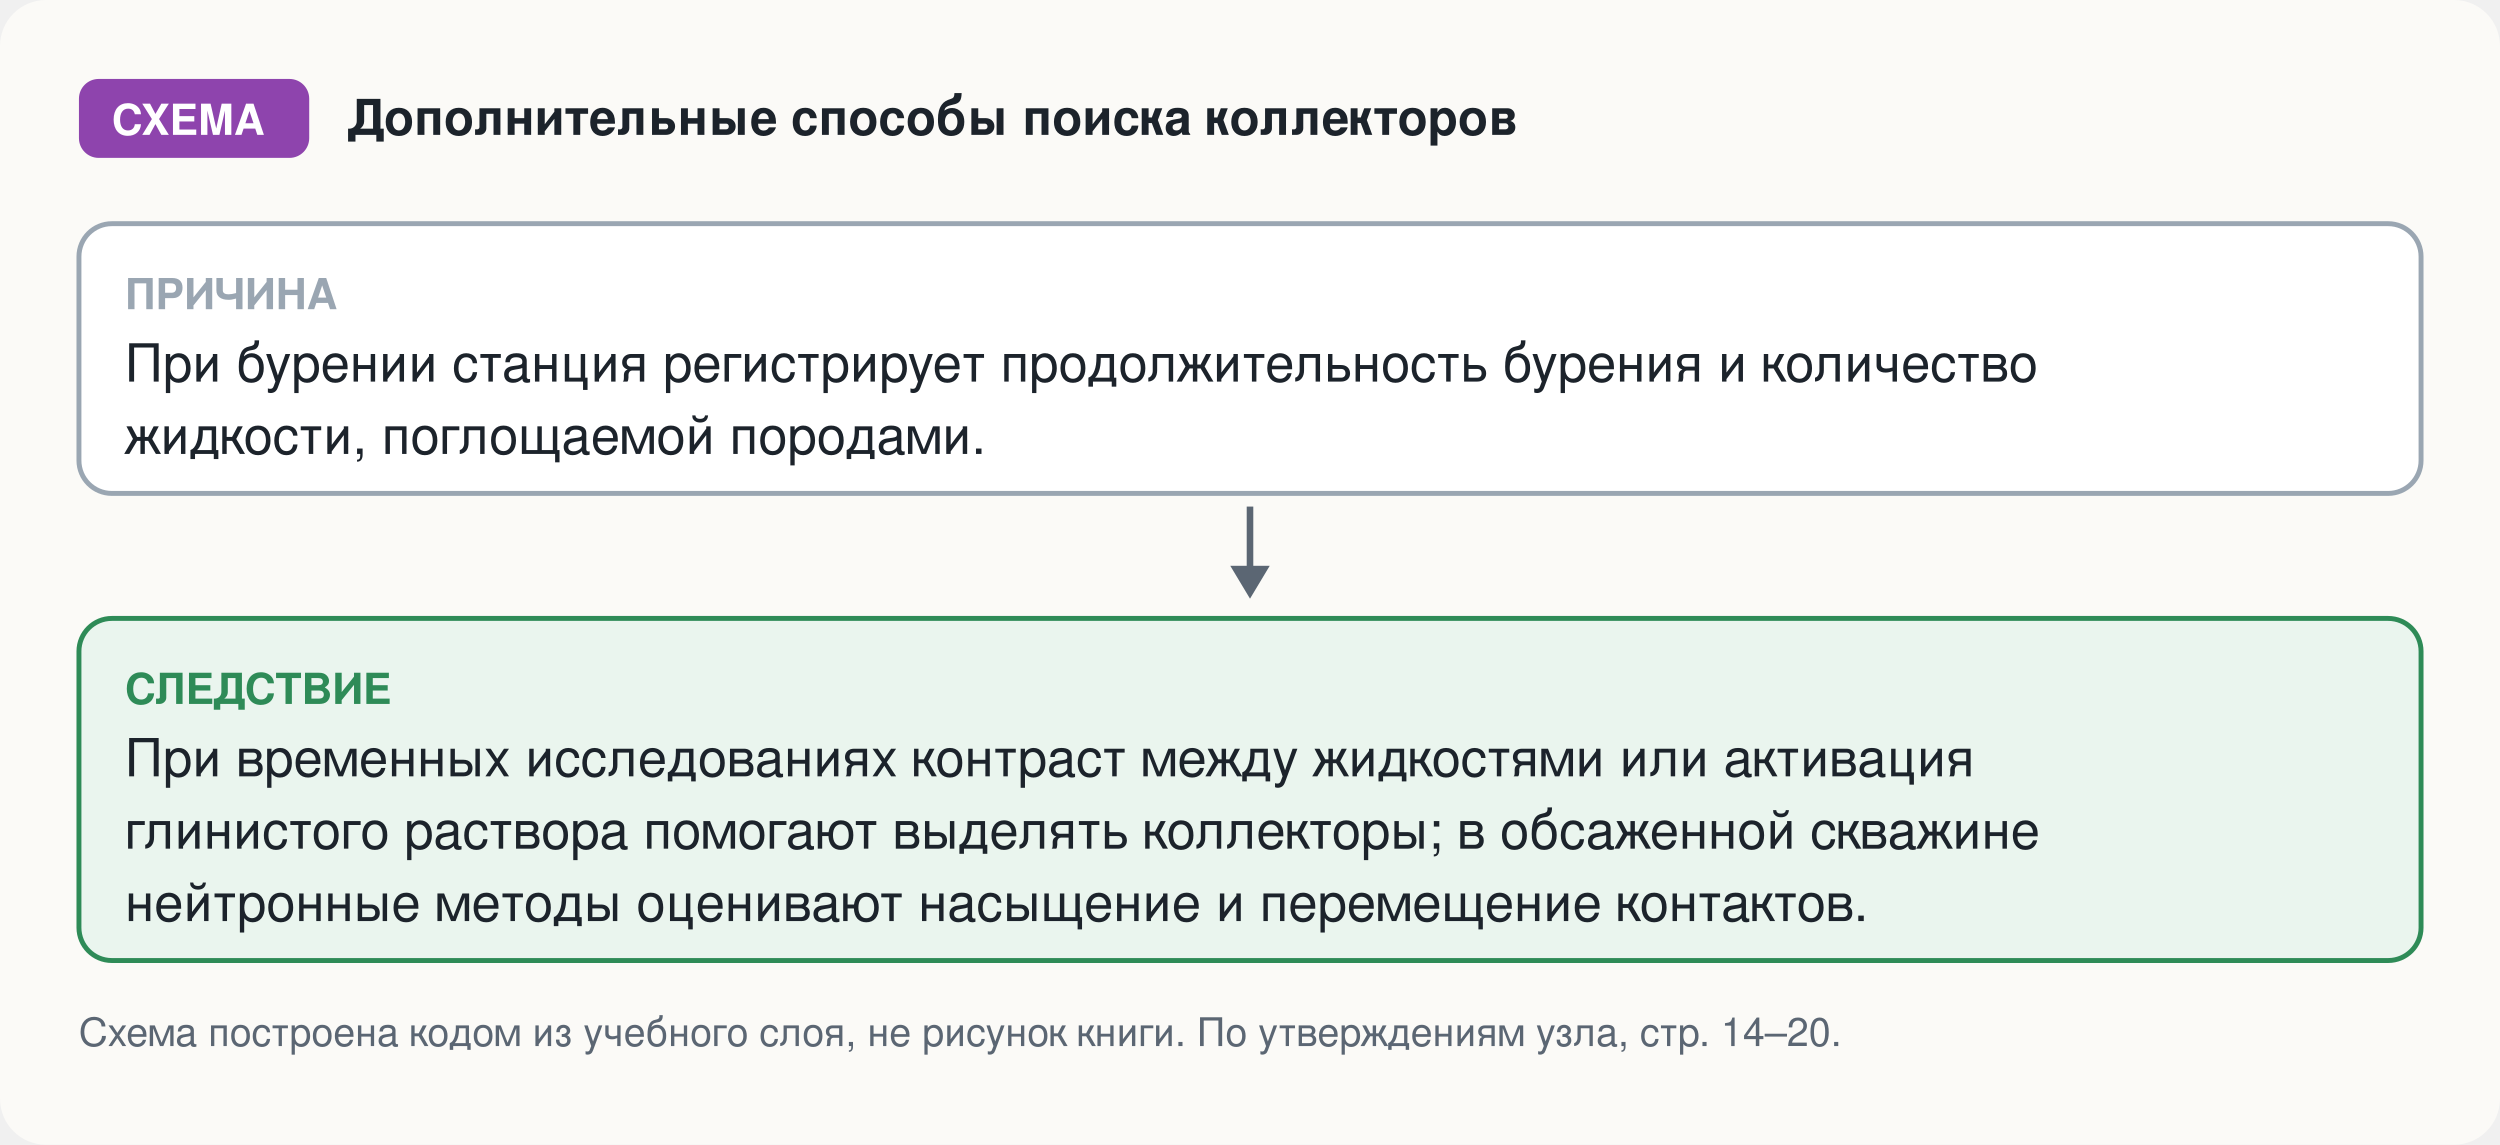
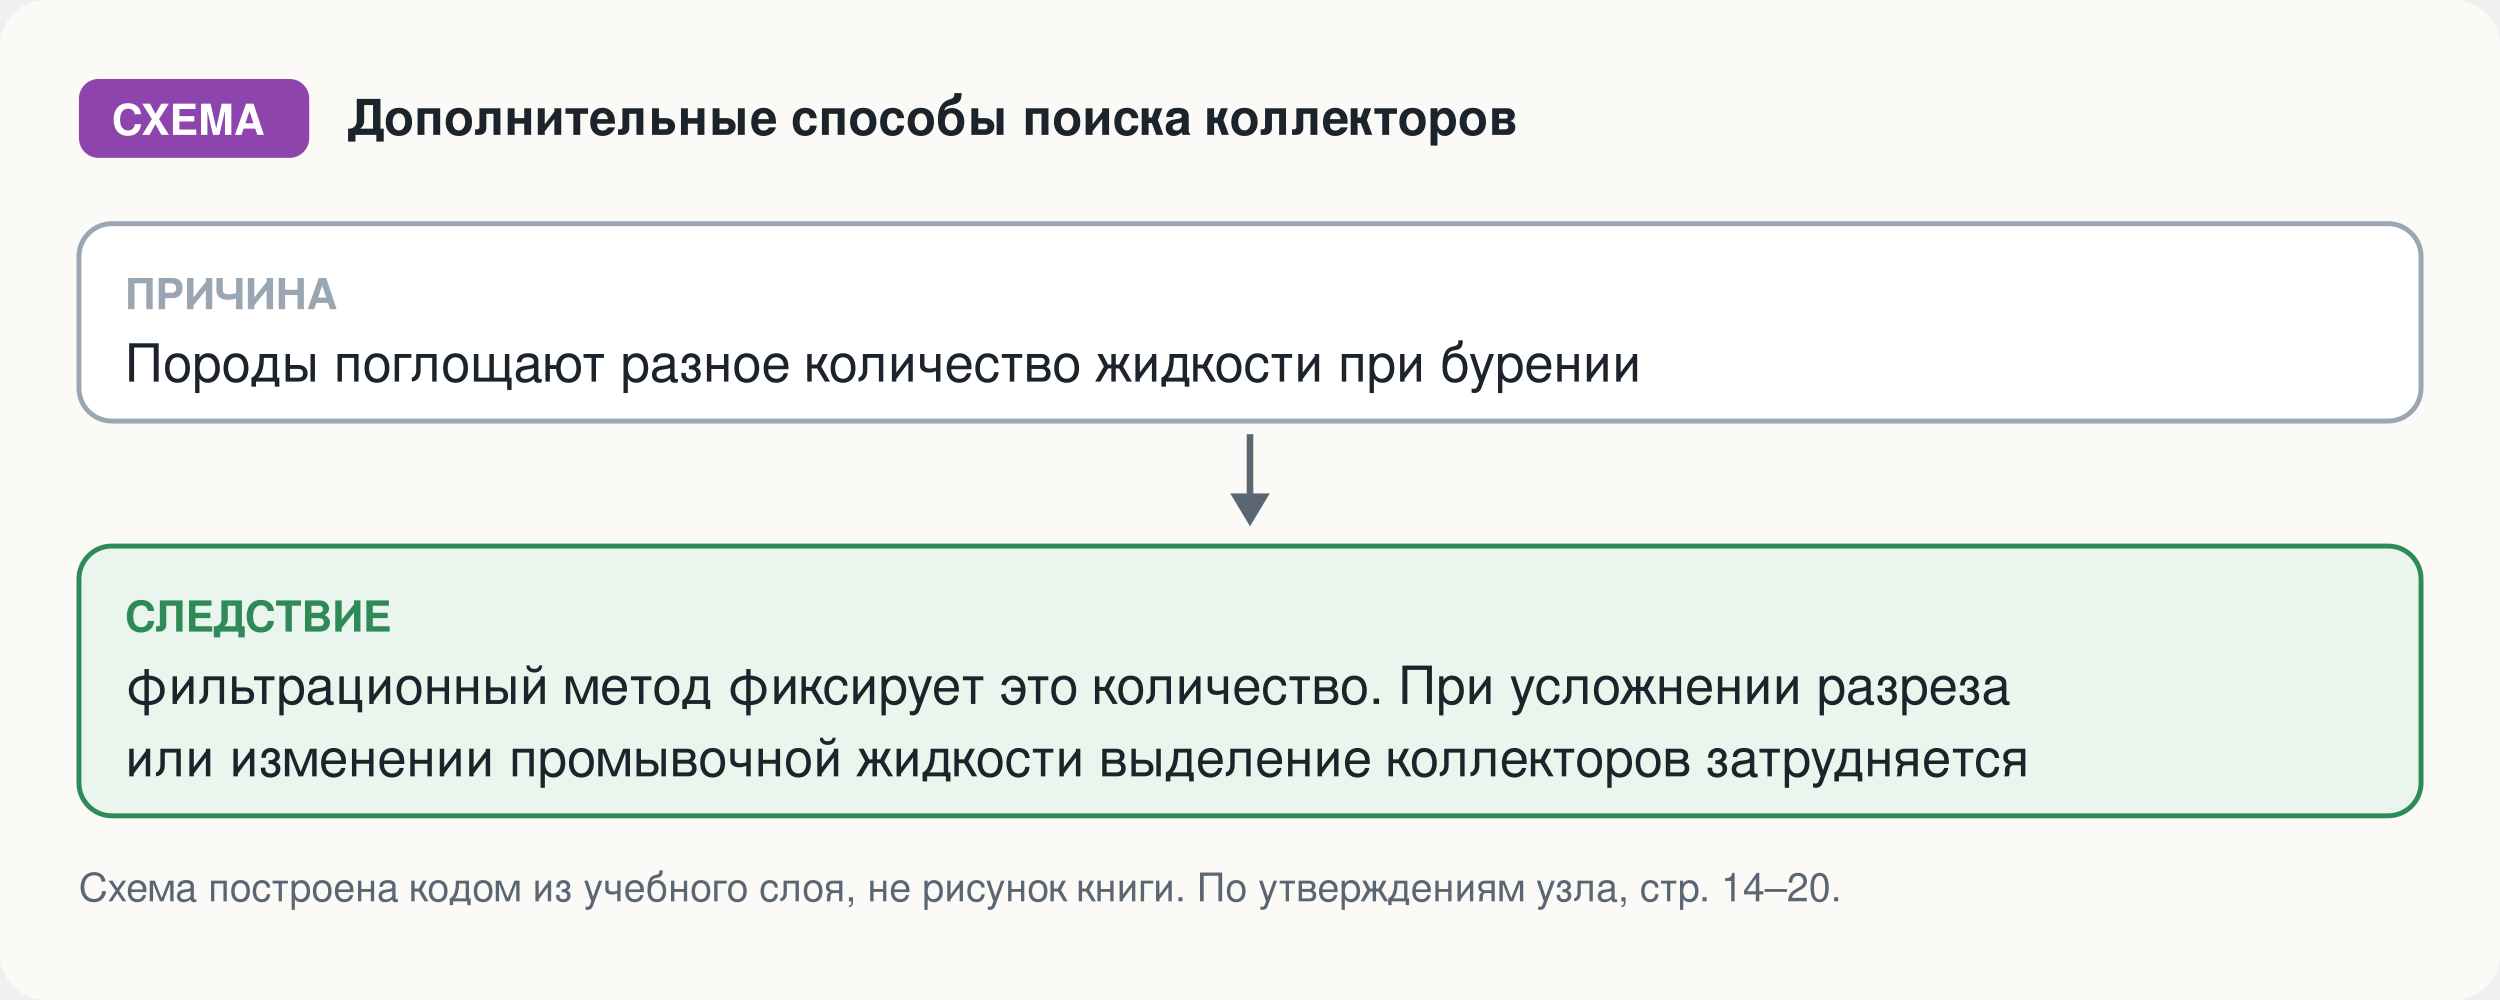
- <svg xmlns="http://www.w3.org/2000/svg" viewBox="0 0 760 348" width="760" height="348" role="img">
-   <rect x="0" y="0" width="760" height="348" rx="14" fill="#FBFAF7" />
+ <svg xmlns="http://www.w3.org/2000/svg" viewBox="0 0 760 304" width="760" height="304" role="img">
+   <rect x="0" y="0" width="760" height="304" rx="14" fill="#FBFAF7" />
  <rect x="24" y="24" width="70" height="24" rx="6" fill="#8E44AD" />
  <text x="34" y="41" font-size="13" font-weight="700" fill="#fff" font-family="Segoe UI, -apple-system, Helvetica, Arial, sans-serif">СХЕМА</text>
  <text x="106" y="41" font-size="15" font-weight="700" fill="#1C232B" font-family="Segoe UI, -apple-system, Helvetica, Arial, sans-serif">Дополнительные способы поиска коллекторов</text>
-   <rect x="24" y="68" width="712" height="82" rx="10" fill="#FFFFFF" stroke="#9AA6B2" stroke-width="1.5" />
+   <rect x="24" y="68" width="712" height="60" rx="10" fill="#FFFFFF" stroke="#9AA6B2" stroke-width="1.5" />
  <text x="38" y="94" font-size="13" font-weight="700" fill="#9AA6B2" text-anchor="start" font-family="Segoe UI, -apple-system, Helvetica, Arial, sans-serif">ПРИЧИНА</text>
-   <text x="38" y="116" font-size="16" font-weight="400" fill="#1C232B" text-anchor="start" font-family="Segoe UI, -apple-system, Helvetica, Arial, sans-serif">При бурении станция регистрирует продолжительность бурения и количество</text>
-   <text x="38" y="138" font-size="16" font-weight="400" fill="#1C232B" text-anchor="start" font-family="Segoe UI, -apple-system, Helvetica, Arial, sans-serif">жидкости, поглощаемой породами.</text>
-   <line x1="380.0" y1="154" x2="380.0" y2="176" stroke="#5B6673" stroke-width="2" />
-   <polygon points="374.0,172 386.0,172 380.0,182" fill="#5B6673" />
-   <rect x="24" y="188" width="712" height="104" rx="10" fill="#EAF5EE" stroke="#2E8B57" stroke-width="1.5" />
-   <text x="38" y="214" font-size="13" font-weight="700" fill="#2E8B57" text-anchor="start" font-family="Segoe UI, -apple-system, Helvetica, Arial, sans-serif">СЛЕДСТВИЕ</text>
-   <text x="38" y="236" font-size="16" font-weight="400" fill="#1C232B" text-anchor="start" font-family="Segoe UI, -apple-system, Helvetica, Arial, sans-serif">При временных исследованиях контраст между жидкостями или активация</text>
-   <text x="38" y="258" font-size="16" font-weight="400" fill="#1C232B" text-anchor="start" font-family="Segoe UI, -apple-system, Helvetica, Arial, sans-serif">глинистого раствора помогают выделять коллекторы; в обсаженной скважине</text>
-   <text x="38" y="280" font-size="16" font-weight="400" fill="#1C232B" text-anchor="start" font-family="Segoe UI, -apple-system, Helvetica, Arial, sans-serif">нейтронные методы оценивают насыщение и перемещение контактов.</text>
-   <text x="24" y="318" font-size="12" font-weight="400" fill="#5B6673" text-anchor="start" font-family="Segoe UI, -apple-system, Helvetica, Arial, sans-serif">Схема построена кодом из учебного слоя, не рисунок книги. По утверждениям узла, стр. 14–20.</text>
+   <text x="38" y="116" font-size="16" font-weight="400" fill="#1C232B" text-anchor="start" font-family="Segoe UI, -apple-system, Helvetica, Arial, sans-serif">Породы поглощают разное количество жидкости при бурении</text>
+   <line x1="380.0" y1="132" x2="380.0" y2="154" stroke="#5B6673" stroke-width="2" />
+   <polygon points="374.0,150 386.0,150 380.0,160" fill="#5B6673" />
+   <rect x="24" y="166" width="712" height="82" rx="10" fill="#EAF5EE" stroke="#2E8B57" stroke-width="1.5" />
+   <text x="38" y="192" font-size="13" font-weight="700" fill="#2E8B57" text-anchor="start" font-family="Segoe UI, -apple-system, Helvetica, Arial, sans-serif">СЛЕДСТВИЕ</text>
+   <text x="38" y="214" font-size="16" font-weight="400" fill="#1C232B" text-anchor="start" font-family="Segoe UI, -apple-system, Helvetica, Arial, sans-serif">фильтрационный метод фиксирует это количество. При усложнении разреза</text>
+   <text x="38" y="236" font-size="16" font-weight="400" fill="#1C232B" text-anchor="start" font-family="Segoe UI, -apple-system, Helvetica, Arial, sans-serif">или изменении промывочной жидкости выделение коллекторов затрудняется</text>
+   <text x="24" y="274" font-size="12" font-weight="400" fill="#5B6673" text-anchor="start" font-family="Segoe UI, -apple-system, Helvetica, Arial, sans-serif">Схема построена кодом из учебного слоя, не рисунок книги. По утверждениям узла, стр. 14–20.</text>
</svg>
